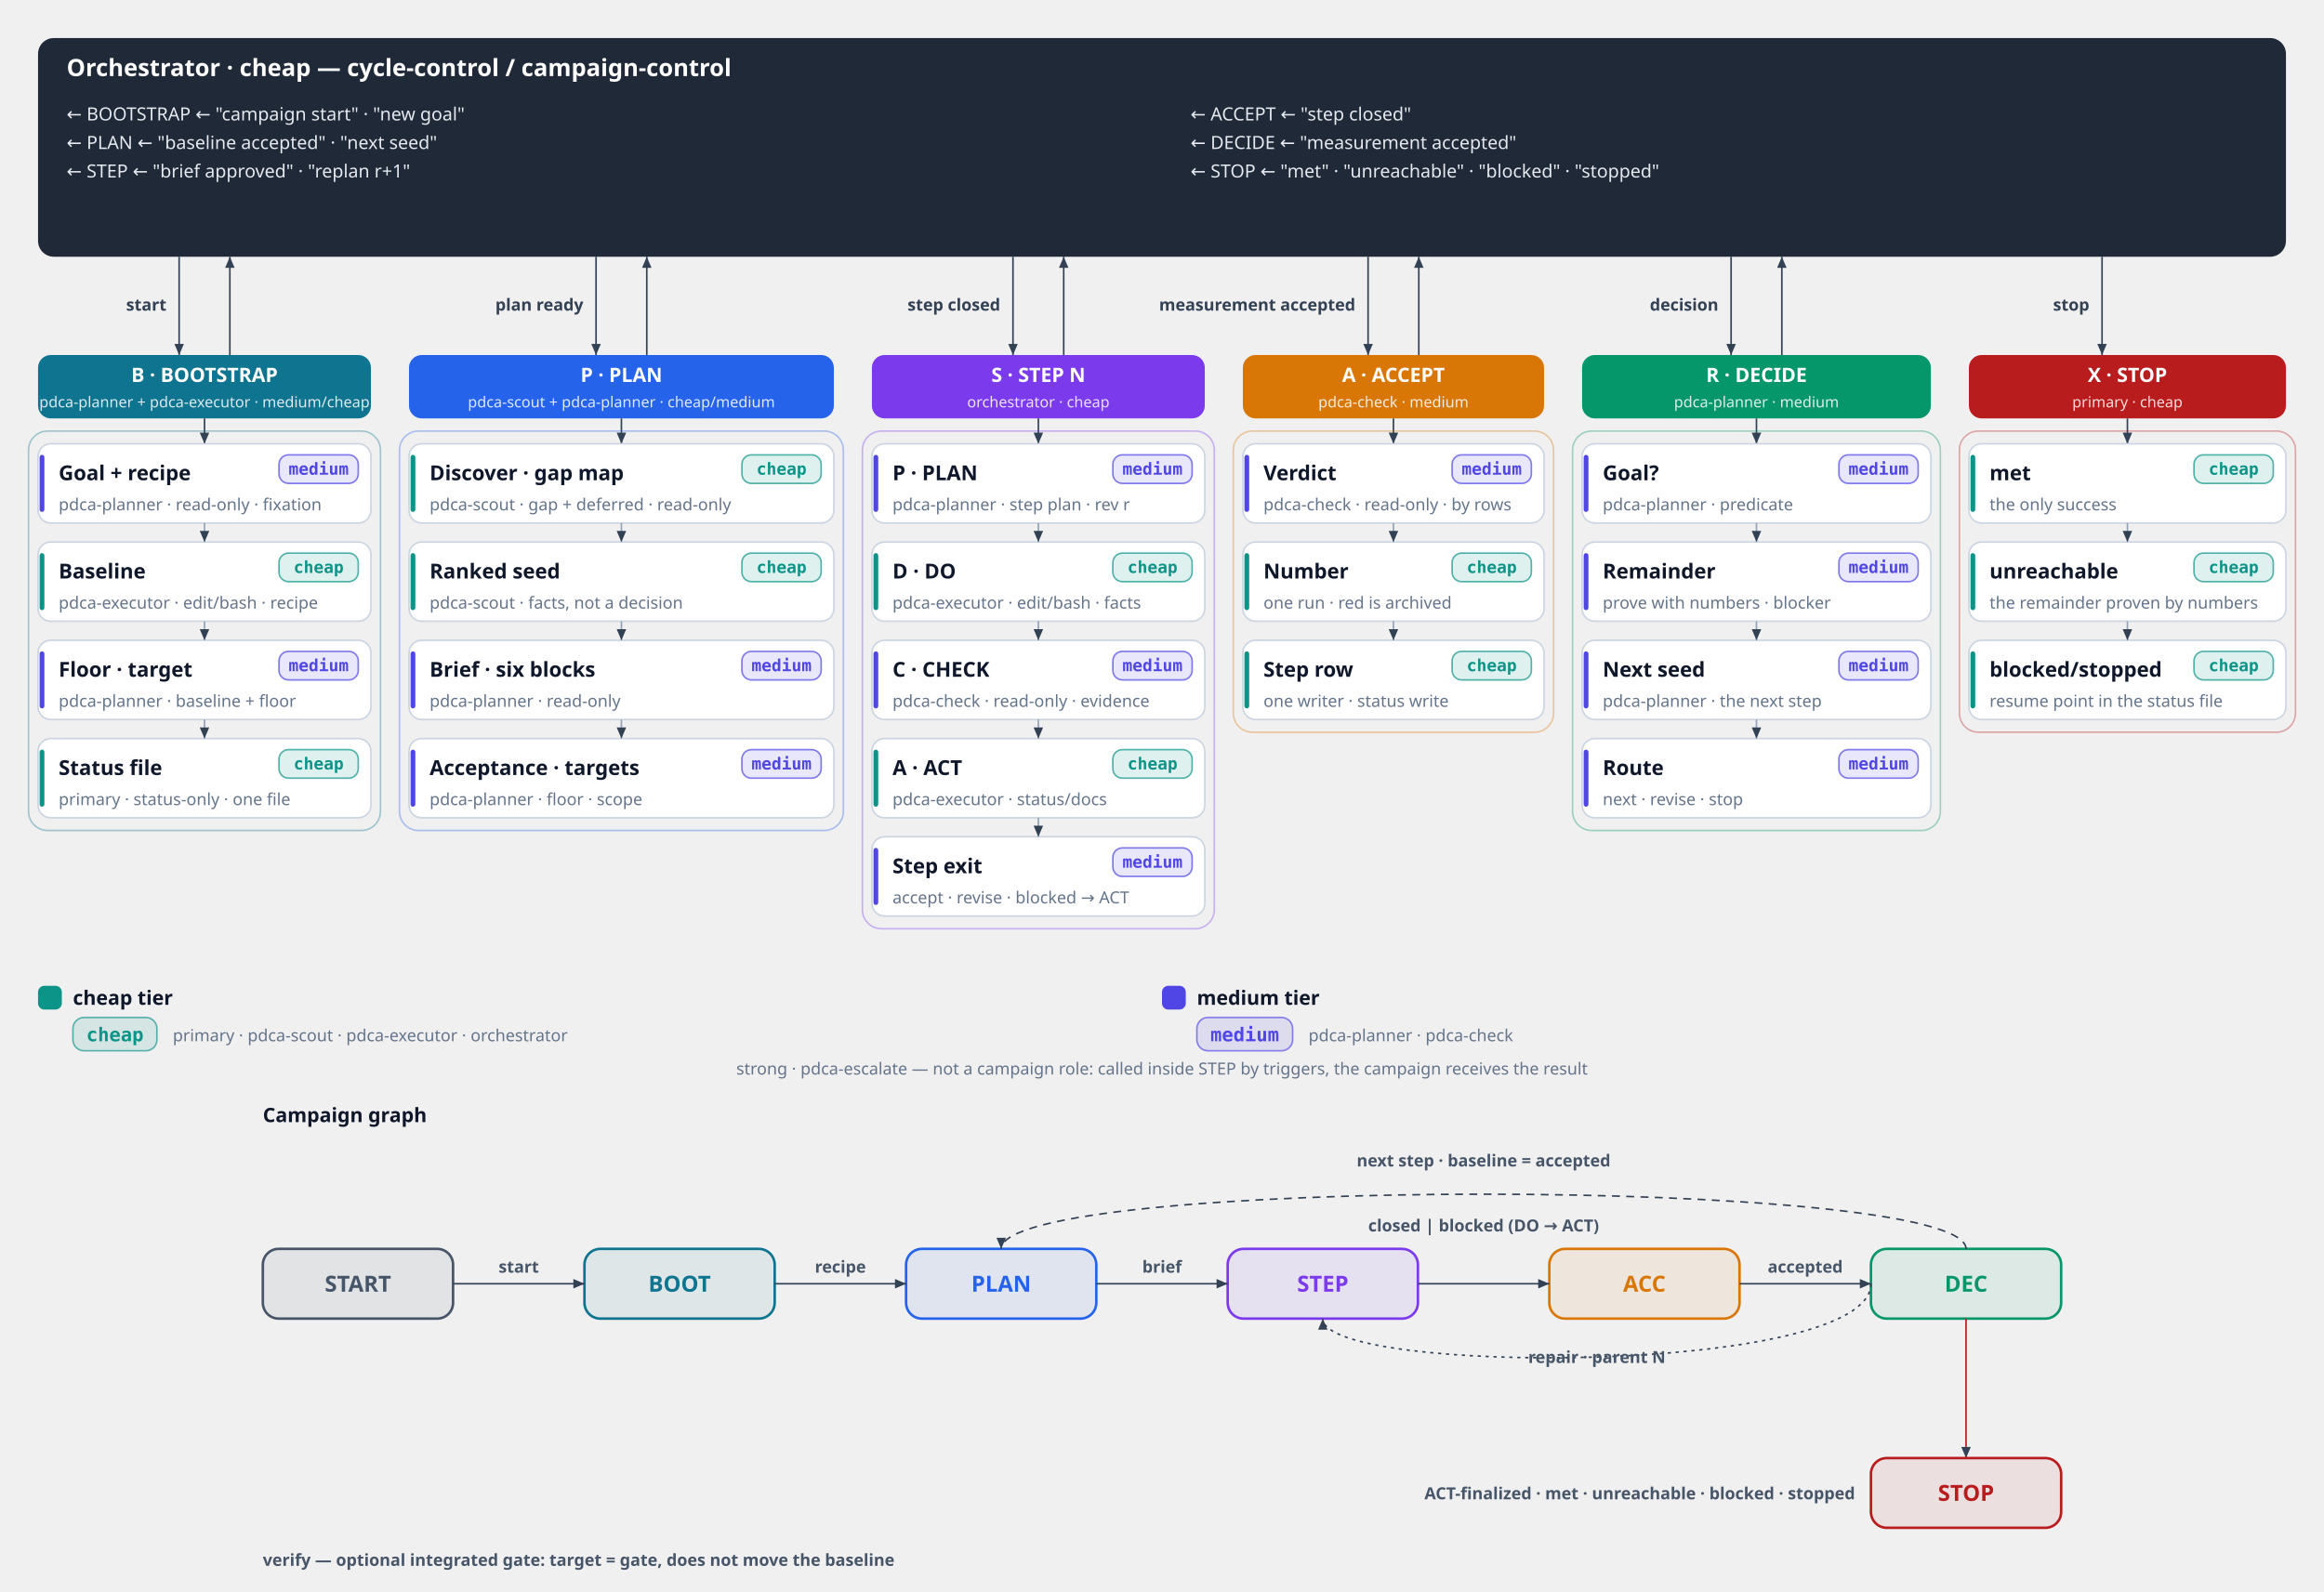
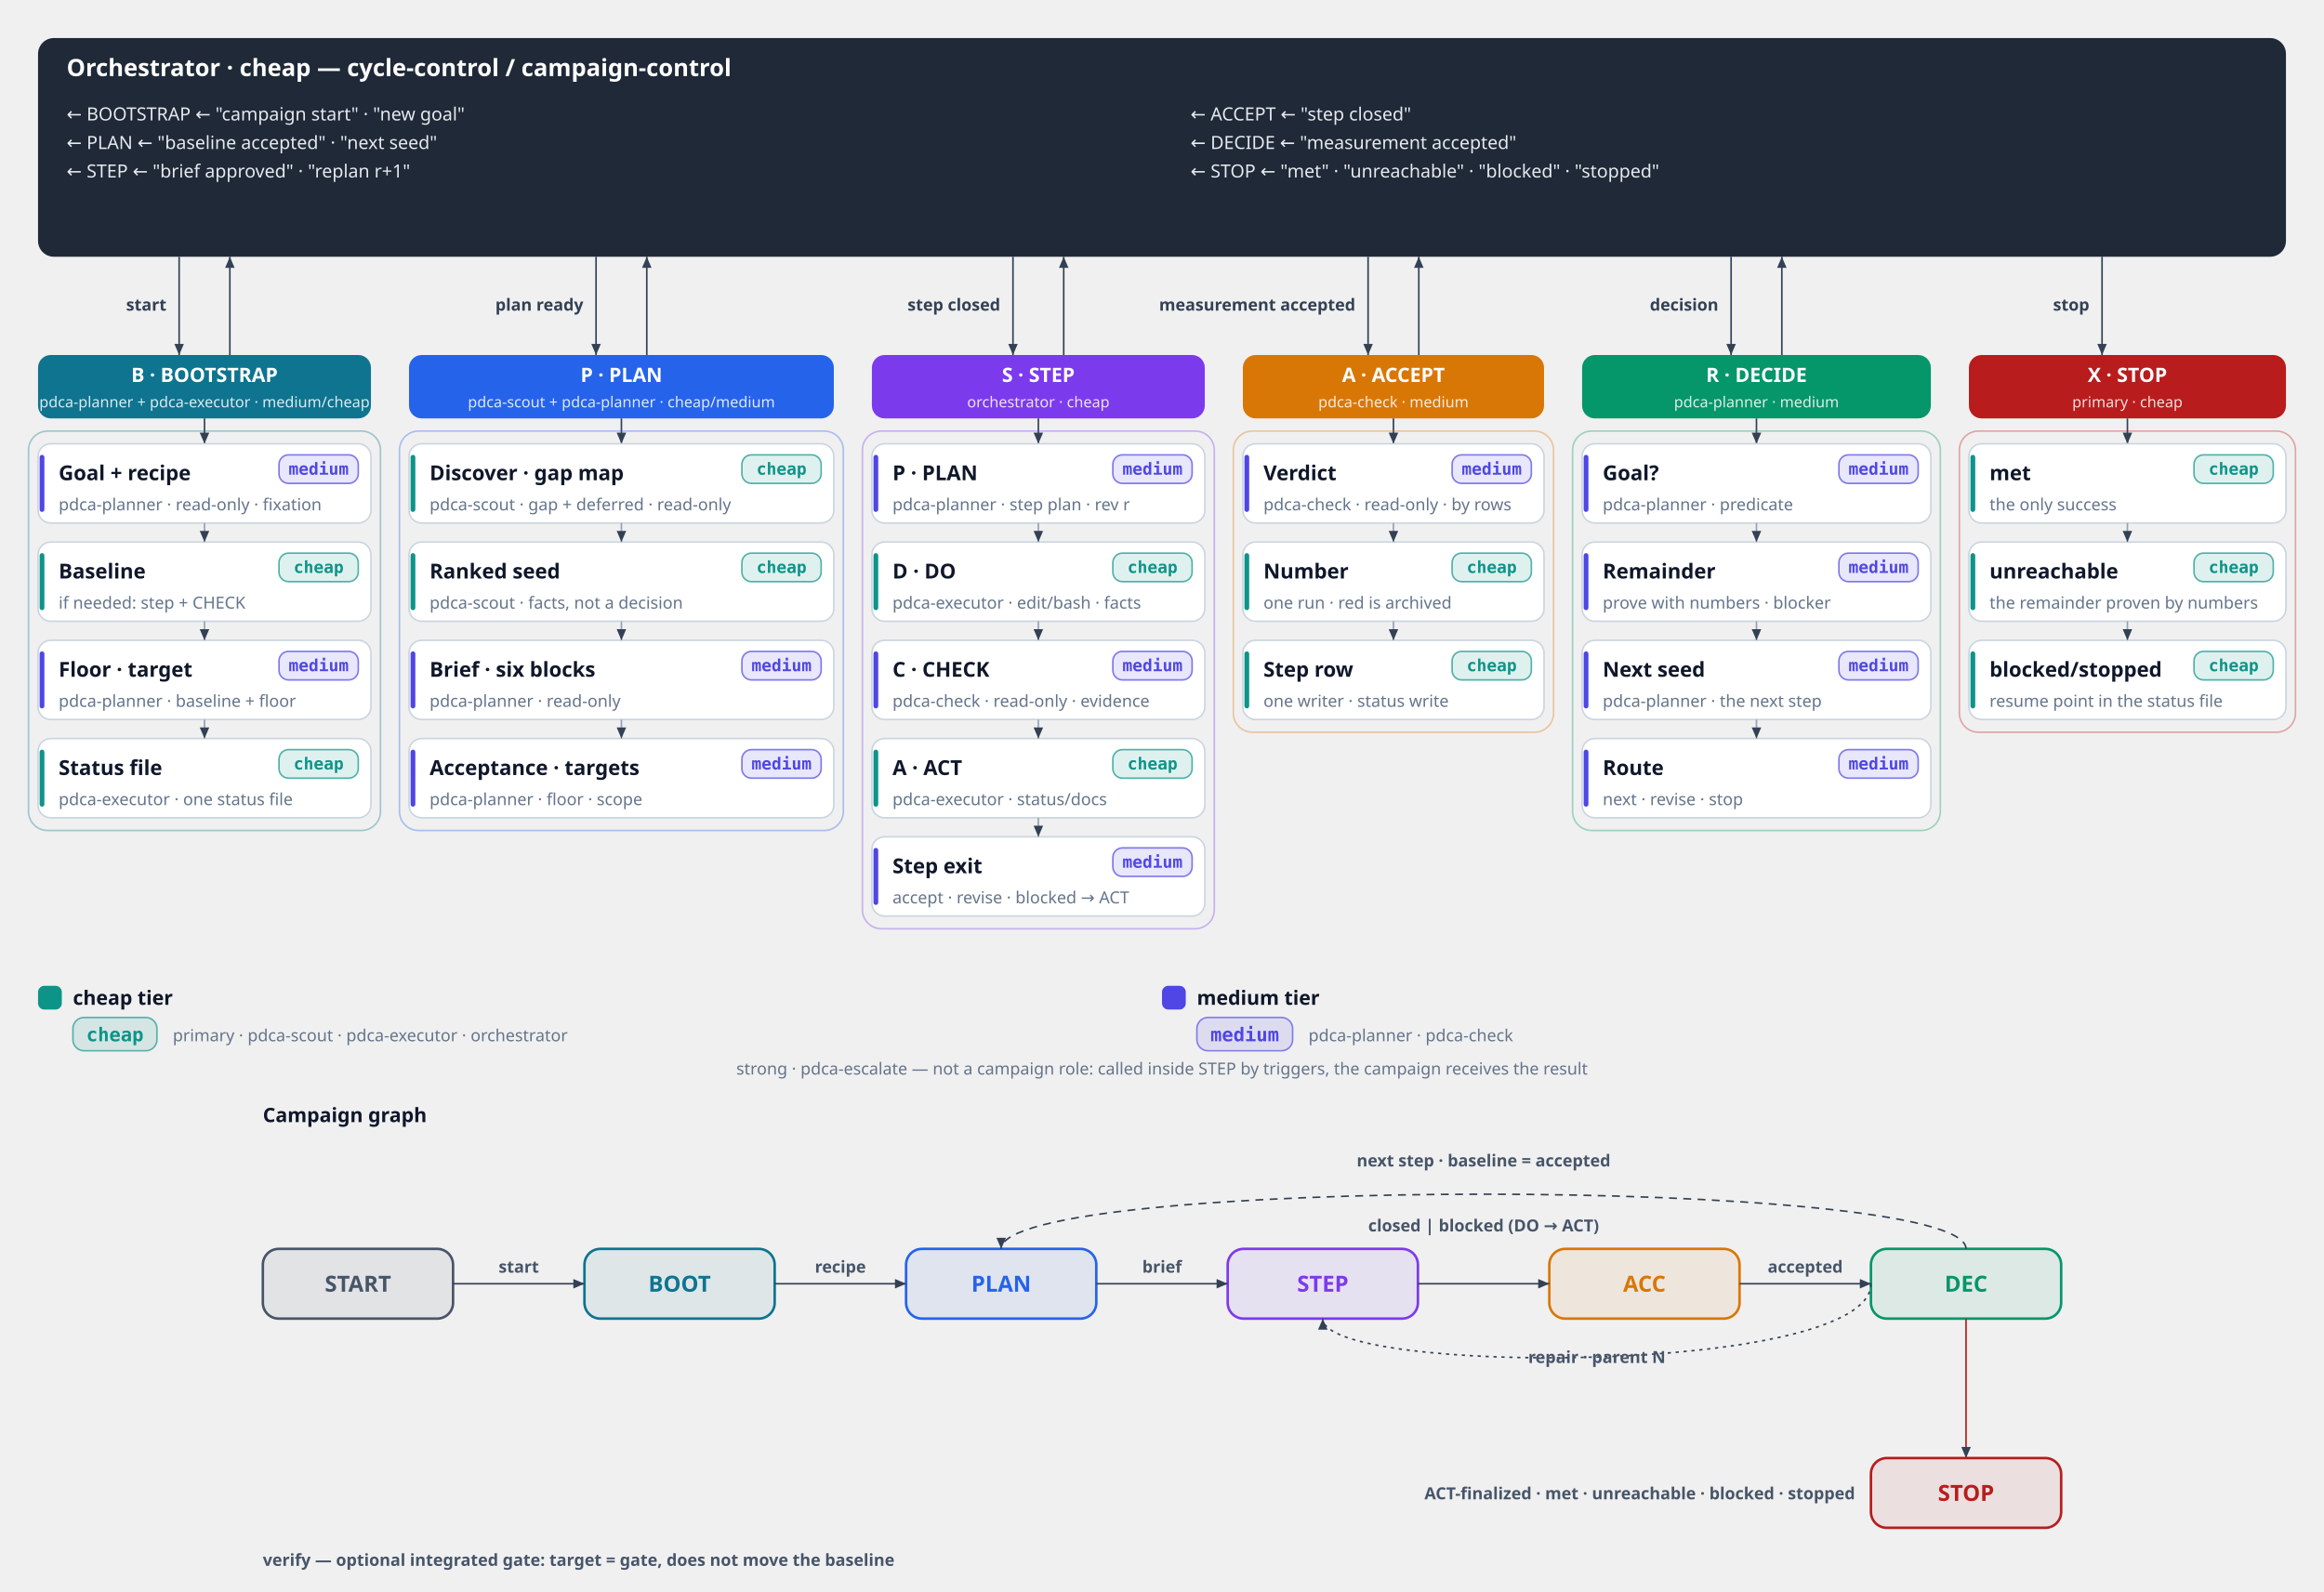
<svg xmlns="http://www.w3.org/2000/svg" viewBox="0 0 1466 1004" width="1466" font-family="Segoe UI, system-ui, sans-serif">
  <defs>
    <marker id="arrow" markerWidth="9" markerHeight="9" refX="7" refY="3" orient="auto">
      <path d="M0,0 L7,3 L0,6 Z" fill="#334155" />
    </marker>
  </defs>
  <style>
.t{font-size:13px;font-weight:600;fill:#0f172a}
.s{font-size:10.5px;fill:#64748b}
.h{font-size:12.5px;font-weight:700;fill:#ffffff}
.ho{font-size:9.5px;fill:#ffffff;fill-opacity:0.85}
.g{font-size:10.5px;font-weight:600}
.band{fill:#1f2937}
.bt{fill:#ffffff;font-size:15px;font-weight:700}
.ol{fill:#e6e9ef;font-size:11.5px}
.lt{font-size:12.5px;font-weight:700;fill:#0f172a}
.ls{font-size:10.5px;fill:#64748b}
.lm{font-family:ui-monospace,Consolas,Menlo,monospace;font-size:12px;font-weight:700}
.bm{font-family:ui-monospace,Consolas,Menlo,monospace;font-size:10.5px;font-weight:700}
.st{font-size:14px;font-weight:700}
</style>
  <rect x="24" y="24" width="1418" height="138" rx="10" class="band" />
  <text x="42" y="48" class="bt">Orchestrator · cheap — cycle-control / campaign-control</text>
  <text x="42" y="76" class="ol">← BOOTSTRAP ← "campaign start" · "new goal"</text>
  <text x="42" y="94" class="ol">← PLAN ← "baseline accepted" · "next seed"</text>
  <text x="42" y="112" class="ol">← STEP ← "brief approved" · "replan r+1"</text>
  <text x="751.0" y="76" class="ol">← ACCEPT ← "step closed"</text>
  <text x="751.0" y="94" class="ol">← DECIDE ← "measurement accepted"</text>
  <text x="751.0" y="112" class="ol">← STOP ← "met" · "unreachable" · "blocked" · "stopped"</text>
  <rect x="24" y="224" width="210" height="40" rx="8" fill="#0e7490" />
  <text x="129.0" y="241" class="h" text-anchor="middle">B · BOOTSTRAP</text>
  <text x="129.0" y="257" class="ho" text-anchor="middle">pdca-planner + pdca-executor · medium/cheap</text>
  <polyline points="129.0,264 129.0,280" fill="none" stroke="#334155" marker-end="url(#arrow)" />
  <rect x="24" y="280" width="210" height="50" rx="8" fill="#ffffff" stroke="#cbd5e1" stroke-width="1" />
  <rect x="25" y="287" width="3" height="36" rx="1.5" fill="#4f46e5" />
  <rect x="176" y="287" width="50" height="18" rx="6" fill="#4f46e5" fill-opacity="0.13" stroke="#4f46e5" stroke-opacity="0.7" />
  <text x="201.0" y="299.5" class="bm" fill="#4f46e5" text-anchor="middle">medium</text>
  <text x="37" y="303" class="t">Goal + recipe</text>
  <text x="37" y="322" class="s">pdca-planner · read-only · fixation</text>
  <rect x="24" y="342" width="210" height="50" rx="8" fill="#ffffff" stroke="#cbd5e1" stroke-width="1" />
  <rect x="25" y="349" width="3" height="36" rx="1.5" fill="#0d9488" />
  <rect x="176" y="349" width="50" height="18" rx="6" fill="#0d9488" fill-opacity="0.13" stroke="#0d9488" stroke-opacity="0.7" />
  <text x="201.0" y="361.5" class="bm" fill="#0d9488" text-anchor="middle">cheap</text>
  <text x="37" y="365" class="t">Baseline</text>
-   <text x="37" y="384" class="s">pdca-executor · edit/bash · recipe</text>
+   <text x="37" y="384" class="s">if needed: step + CHECK</text>
  <polyline points="129.0,330 129.0,342" fill="none" stroke="#94a3b8" marker-end="url(#arrow)" />
  <rect x="24" y="404" width="210" height="50" rx="8" fill="#ffffff" stroke="#cbd5e1" stroke-width="1" />
  <rect x="25" y="411" width="3" height="36" rx="1.5" fill="#4f46e5" />
  <rect x="176" y="411" width="50" height="18" rx="6" fill="#4f46e5" fill-opacity="0.13" stroke="#4f46e5" stroke-opacity="0.7" />
  <text x="201.0" y="423.5" class="bm" fill="#4f46e5" text-anchor="middle">medium</text>
  <text x="37" y="427" class="t">Floor · target</text>
  <text x="37" y="446" class="s">pdca-planner · baseline + floor</text>
  <polyline points="129.0,392 129.0,404" fill="none" stroke="#94a3b8" marker-end="url(#arrow)" />
  <rect x="24" y="466" width="210" height="50" rx="8" fill="#ffffff" stroke="#cbd5e1" stroke-width="1" />
  <rect x="25" y="473" width="3" height="36" rx="1.5" fill="#0d9488" />
  <rect x="176" y="473" width="50" height="18" rx="6" fill="#0d9488" fill-opacity="0.13" stroke="#0d9488" stroke-opacity="0.7" />
  <text x="201.0" y="485.5" class="bm" fill="#0d9488" text-anchor="middle">cheap</text>
  <text x="37" y="489" class="t">Status file</text>
-   <text x="37" y="508" class="s">primary · status-only · one file</text>
+   <text x="37" y="508" class="s">pdca-executor · one status file</text>
  <polyline points="129.0,454 129.0,466" fill="none" stroke="#94a3b8" marker-end="url(#arrow)" />
  <rect x="18" y="272" width="222" height="252" rx="12" fill="none" stroke="#0e7490" stroke-opacity="0.35" stroke-width="1" />
  <rect x="258" y="224" width="268" height="40" rx="8" fill="#2563eb" />
  <text x="392.0" y="241" class="h" text-anchor="middle">P · PLAN</text>
  <text x="392.0" y="257" class="ho" text-anchor="middle">pdca-scout + pdca-planner · cheap/medium</text>
  <polyline points="392.0,264 392.0,280" fill="none" stroke="#334155" marker-end="url(#arrow)" />
  <rect x="258" y="280" width="268" height="50" rx="8" fill="#ffffff" stroke="#cbd5e1" stroke-width="1" />
  <rect x="259" y="287" width="3" height="36" rx="1.5" fill="#0d9488" />
  <rect x="468" y="287" width="50" height="18" rx="6" fill="#0d9488" fill-opacity="0.13" stroke="#0d9488" stroke-opacity="0.7" />
  <text x="493.0" y="299.5" class="bm" fill="#0d9488" text-anchor="middle">cheap</text>
  <text x="271" y="303" class="t">Discover · gap map</text>
  <text x="271" y="322" class="s">pdca-scout · gap + deferred · read-only</text>
  <rect x="258" y="342" width="268" height="50" rx="8" fill="#ffffff" stroke="#cbd5e1" stroke-width="1" />
  <rect x="259" y="349" width="3" height="36" rx="1.5" fill="#0d9488" />
  <rect x="468" y="349" width="50" height="18" rx="6" fill="#0d9488" fill-opacity="0.13" stroke="#0d9488" stroke-opacity="0.7" />
  <text x="493.0" y="361.5" class="bm" fill="#0d9488" text-anchor="middle">cheap</text>
  <text x="271" y="365" class="t">Ranked seed</text>
  <text x="271" y="384" class="s">pdca-scout · facts, not a decision</text>
  <polyline points="392.0,330 392.0,342" fill="none" stroke="#94a3b8" marker-end="url(#arrow)" />
  <rect x="258" y="404" width="268" height="50" rx="8" fill="#ffffff" stroke="#cbd5e1" stroke-width="1" />
  <rect x="259" y="411" width="3" height="36" rx="1.5" fill="#4f46e5" />
  <rect x="468" y="411" width="50" height="18" rx="6" fill="#4f46e5" fill-opacity="0.13" stroke="#4f46e5" stroke-opacity="0.7" />
  <text x="493.0" y="423.5" class="bm" fill="#4f46e5" text-anchor="middle">medium</text>
  <text x="271" y="427" class="t">Brief · six blocks</text>
  <text x="271" y="446" class="s">pdca-planner · read-only</text>
  <polyline points="392.0,392 392.0,404" fill="none" stroke="#94a3b8" marker-end="url(#arrow)" />
  <rect x="258" y="466" width="268" height="50" rx="8" fill="#ffffff" stroke="#cbd5e1" stroke-width="1" />
  <rect x="259" y="473" width="3" height="36" rx="1.5" fill="#4f46e5" />
  <rect x="468" y="473" width="50" height="18" rx="6" fill="#4f46e5" fill-opacity="0.13" stroke="#4f46e5" stroke-opacity="0.7" />
  <text x="493.0" y="485.5" class="bm" fill="#4f46e5" text-anchor="middle">medium</text>
  <text x="271" y="489" class="t">Acceptance · targets</text>
  <text x="271" y="508" class="s">pdca-planner · floor · scope</text>
  <polyline points="392.0,454 392.0,466" fill="none" stroke="#94a3b8" marker-end="url(#arrow)" />
  <rect x="252" y="272" width="280" height="252" rx="12" fill="none" stroke="#2563eb" stroke-opacity="0.35" stroke-width="1" />
  <rect x="550" y="224" width="210" height="40" rx="8" fill="#7c3aed" />
-   <text x="655.0" y="241" class="h" text-anchor="middle">S · STEP N</text>
+   <text x="655.0" y="241" class="h" text-anchor="middle">S · STEP</text>
  <text x="655.0" y="257" class="ho" text-anchor="middle">orchestrator · cheap</text>
  <polyline points="655.0,264 655.0,280" fill="none" stroke="#334155" marker-end="url(#arrow)" />
  <rect x="550" y="280" width="210" height="50" rx="8" fill="#ffffff" stroke="#cbd5e1" stroke-width="1" />
  <rect x="551" y="287" width="3" height="36" rx="1.5" fill="#4f46e5" />
  <rect x="702" y="287" width="50" height="18" rx="6" fill="#4f46e5" fill-opacity="0.13" stroke="#4f46e5" stroke-opacity="0.7" />
  <text x="727.0" y="299.5" class="bm" fill="#4f46e5" text-anchor="middle">medium</text>
  <text x="563" y="303" class="t">P · PLAN</text>
  <text x="563" y="322" class="s">pdca-planner · step plan · rev r</text>
  <rect x="550" y="342" width="210" height="50" rx="8" fill="#ffffff" stroke="#cbd5e1" stroke-width="1" />
  <rect x="551" y="349" width="3" height="36" rx="1.5" fill="#0d9488" />
  <rect x="702" y="349" width="50" height="18" rx="6" fill="#0d9488" fill-opacity="0.13" stroke="#0d9488" stroke-opacity="0.7" />
  <text x="727.0" y="361.5" class="bm" fill="#0d9488" text-anchor="middle">cheap</text>
  <text x="563" y="365" class="t">D · DO</text>
  <text x="563" y="384" class="s">pdca-executor · edit/bash · facts</text>
  <polyline points="655.0,330 655.0,342" fill="none" stroke="#94a3b8" marker-end="url(#arrow)" />
  <rect x="550" y="404" width="210" height="50" rx="8" fill="#ffffff" stroke="#cbd5e1" stroke-width="1" />
  <rect x="551" y="411" width="3" height="36" rx="1.5" fill="#4f46e5" />
  <rect x="702" y="411" width="50" height="18" rx="6" fill="#4f46e5" fill-opacity="0.13" stroke="#4f46e5" stroke-opacity="0.7" />
  <text x="727.0" y="423.5" class="bm" fill="#4f46e5" text-anchor="middle">medium</text>
  <text x="563" y="427" class="t">C · CHECK</text>
  <text x="563" y="446" class="s">pdca-check · read-only · evidence</text>
  <polyline points="655.0,392 655.0,404" fill="none" stroke="#94a3b8" marker-end="url(#arrow)" />
  <rect x="550" y="466" width="210" height="50" rx="8" fill="#ffffff" stroke="#cbd5e1" stroke-width="1" />
  <rect x="551" y="473" width="3" height="36" rx="1.5" fill="#0d9488" />
  <rect x="702" y="473" width="50" height="18" rx="6" fill="#0d9488" fill-opacity="0.13" stroke="#0d9488" stroke-opacity="0.7" />
  <text x="727.0" y="485.5" class="bm" fill="#0d9488" text-anchor="middle">cheap</text>
  <text x="563" y="489" class="t">A · ACT</text>
  <text x="563" y="508" class="s">pdca-executor · status/docs</text>
  <polyline points="655.0,454 655.0,466" fill="none" stroke="#94a3b8" marker-end="url(#arrow)" />
  <rect x="550" y="528" width="210" height="50" rx="8" fill="#ffffff" stroke="#cbd5e1" stroke-width="1" />
  <rect x="551" y="535" width="3" height="36" rx="1.5" fill="#4f46e5" />
  <rect x="702" y="535" width="50" height="18" rx="6" fill="#4f46e5" fill-opacity="0.13" stroke="#4f46e5" stroke-opacity="0.7" />
  <text x="727.0" y="547.5" class="bm" fill="#4f46e5" text-anchor="middle">medium</text>
  <text x="563" y="551" class="t">Step exit</text>
  <text x="563" y="570" class="s">accept · revise · blocked → ACT</text>
  <polyline points="655.0,516 655.0,528" fill="none" stroke="#94a3b8" marker-end="url(#arrow)" />
  <rect x="544" y="272" width="222" height="314" rx="12" fill="none" stroke="#7c3aed" stroke-opacity="0.35" stroke-width="1" />
  <rect x="784" y="224" width="190" height="40" rx="8" fill="#d97706" />
  <text x="879.0" y="241" class="h" text-anchor="middle">A · ACCEPT</text>
  <text x="879.0" y="257" class="ho" text-anchor="middle">pdca-check · medium</text>
  <polyline points="879.0,264 879.0,280" fill="none" stroke="#334155" marker-end="url(#arrow)" />
  <rect x="784" y="280" width="190" height="50" rx="8" fill="#ffffff" stroke="#cbd5e1" stroke-width="1" />
  <rect x="785" y="287" width="3" height="36" rx="1.5" fill="#4f46e5" />
  <rect x="916" y="287" width="50" height="18" rx="6" fill="#4f46e5" fill-opacity="0.13" stroke="#4f46e5" stroke-opacity="0.7" />
  <text x="941.0" y="299.5" class="bm" fill="#4f46e5" text-anchor="middle">medium</text>
  <text x="797" y="303" class="t">Verdict</text>
  <text x="797" y="322" class="s">pdca-check · read-only · by rows</text>
  <rect x="784" y="342" width="190" height="50" rx="8" fill="#ffffff" stroke="#cbd5e1" stroke-width="1" />
  <rect x="785" y="349" width="3" height="36" rx="1.5" fill="#0d9488" />
  <rect x="916" y="349" width="50" height="18" rx="6" fill="#0d9488" fill-opacity="0.13" stroke="#0d9488" stroke-opacity="0.7" />
  <text x="941.0" y="361.5" class="bm" fill="#0d9488" text-anchor="middle">cheap</text>
  <text x="797" y="365" class="t">Number</text>
  <text x="797" y="384" class="s">one run · red is archived</text>
  <polyline points="879.0,330 879.0,342" fill="none" stroke="#94a3b8" marker-end="url(#arrow)" />
  <rect x="784" y="404" width="190" height="50" rx="8" fill="#ffffff" stroke="#cbd5e1" stroke-width="1" />
  <rect x="785" y="411" width="3" height="36" rx="1.5" fill="#0d9488" />
  <rect x="916" y="411" width="50" height="18" rx="6" fill="#0d9488" fill-opacity="0.13" stroke="#0d9488" stroke-opacity="0.7" />
  <text x="941.0" y="423.5" class="bm" fill="#0d9488" text-anchor="middle">cheap</text>
  <text x="797" y="427" class="t">Step row</text>
  <text x="797" y="446" class="s">one writer · status write</text>
  <polyline points="879.0,392 879.0,404" fill="none" stroke="#94a3b8" marker-end="url(#arrow)" />
  <rect x="778" y="272" width="202" height="190" rx="12" fill="none" stroke="#d97706" stroke-opacity="0.35" stroke-width="1" />
  <rect x="998" y="224" width="220" height="40" rx="8" fill="#059669" />
  <text x="1108.0" y="241" class="h" text-anchor="middle">R · DECIDE</text>
  <text x="1108.0" y="257" class="ho" text-anchor="middle">pdca-planner · medium</text>
  <polyline points="1108.0,264 1108.0,280" fill="none" stroke="#334155" marker-end="url(#arrow)" />
  <rect x="998" y="280" width="220" height="50" rx="8" fill="#ffffff" stroke="#cbd5e1" stroke-width="1" />
  <rect x="999" y="287" width="3" height="36" rx="1.5" fill="#4f46e5" />
  <rect x="1160" y="287" width="50" height="18" rx="6" fill="#4f46e5" fill-opacity="0.13" stroke="#4f46e5" stroke-opacity="0.7" />
  <text x="1185.0" y="299.5" class="bm" fill="#4f46e5" text-anchor="middle">medium</text>
  <text x="1011" y="303" class="t">Goal?</text>
  <text x="1011" y="322" class="s">pdca-planner · predicate</text>
  <rect x="998" y="342" width="220" height="50" rx="8" fill="#ffffff" stroke="#cbd5e1" stroke-width="1" />
  <rect x="999" y="349" width="3" height="36" rx="1.5" fill="#4f46e5" />
  <rect x="1160" y="349" width="50" height="18" rx="6" fill="#4f46e5" fill-opacity="0.13" stroke="#4f46e5" stroke-opacity="0.7" />
  <text x="1185.0" y="361.5" class="bm" fill="#4f46e5" text-anchor="middle">medium</text>
  <text x="1011" y="365" class="t">Remainder</text>
  <text x="1011" y="384" class="s">prove with numbers · blocker</text>
  <polyline points="1108.0,330 1108.0,342" fill="none" stroke="#94a3b8" marker-end="url(#arrow)" />
  <rect x="998" y="404" width="220" height="50" rx="8" fill="#ffffff" stroke="#cbd5e1" stroke-width="1" />
  <rect x="999" y="411" width="3" height="36" rx="1.5" fill="#4f46e5" />
  <rect x="1160" y="411" width="50" height="18" rx="6" fill="#4f46e5" fill-opacity="0.13" stroke="#4f46e5" stroke-opacity="0.7" />
  <text x="1185.0" y="423.5" class="bm" fill="#4f46e5" text-anchor="middle">medium</text>
  <text x="1011" y="427" class="t">Next seed</text>
  <text x="1011" y="446" class="s">pdca-planner · the next step</text>
  <polyline points="1108.0,392 1108.0,404" fill="none" stroke="#94a3b8" marker-end="url(#arrow)" />
  <rect x="998" y="466" width="220" height="50" rx="8" fill="#ffffff" stroke="#cbd5e1" stroke-width="1" />
  <rect x="999" y="473" width="3" height="36" rx="1.5" fill="#4f46e5" />
  <rect x="1160" y="473" width="50" height="18" rx="6" fill="#4f46e5" fill-opacity="0.13" stroke="#4f46e5" stroke-opacity="0.7" />
  <text x="1185.0" y="485.5" class="bm" fill="#4f46e5" text-anchor="middle">medium</text>
  <text x="1011" y="489" class="t">Route</text>
  <text x="1011" y="508" class="s">next · revise · stop</text>
  <polyline points="1108.0,454 1108.0,466" fill="none" stroke="#94a3b8" marker-end="url(#arrow)" />
  <rect x="992" y="272" width="232" height="252" rx="12" fill="none" stroke="#059669" stroke-opacity="0.35" stroke-width="1" />
  <rect x="1242" y="224" width="200" height="40" rx="8" fill="#b91c1c" />
  <text x="1342.0" y="241" class="h" text-anchor="middle">X · STOP</text>
  <text x="1342.0" y="257" class="ho" text-anchor="middle">primary · cheap</text>
  <polyline points="1342.0,264 1342.0,280" fill="none" stroke="#334155" marker-end="url(#arrow)" />
  <rect x="1242" y="280" width="200" height="50" rx="8" fill="#ffffff" stroke="#cbd5e1" stroke-width="1" />
  <rect x="1243" y="287" width="3" height="36" rx="1.5" fill="#0d9488" />
  <rect x="1384" y="287" width="50" height="18" rx="6" fill="#0d9488" fill-opacity="0.13" stroke="#0d9488" stroke-opacity="0.7" />
  <text x="1409.0" y="299.5" class="bm" fill="#0d9488" text-anchor="middle">cheap</text>
  <text x="1255" y="303" class="t">met</text>
  <text x="1255" y="322" class="s">the only success</text>
  <rect x="1242" y="342" width="200" height="50" rx="8" fill="#ffffff" stroke="#cbd5e1" stroke-width="1" />
  <rect x="1243" y="349" width="3" height="36" rx="1.5" fill="#0d9488" />
  <rect x="1384" y="349" width="50" height="18" rx="6" fill="#0d9488" fill-opacity="0.13" stroke="#0d9488" stroke-opacity="0.7" />
  <text x="1409.0" y="361.5" class="bm" fill="#0d9488" text-anchor="middle">cheap</text>
  <text x="1255" y="365" class="t">unreachable</text>
  <text x="1255" y="384" class="s">the remainder proven by numbers</text>
  <polyline points="1342.0,330 1342.0,342" fill="none" stroke="#94a3b8" marker-end="url(#arrow)" />
  <rect x="1242" y="404" width="200" height="50" rx="8" fill="#ffffff" stroke="#cbd5e1" stroke-width="1" />
  <rect x="1243" y="411" width="3" height="36" rx="1.5" fill="#0d9488" />
  <rect x="1384" y="411" width="50" height="18" rx="6" fill="#0d9488" fill-opacity="0.13" stroke="#0d9488" stroke-opacity="0.7" />
  <text x="1409.0" y="423.5" class="bm" fill="#0d9488" text-anchor="middle">cheap</text>
  <text x="1255" y="427" class="t">blocked/stopped</text>
  <text x="1255" y="446" class="s">resume point in the status file</text>
  <polyline points="1342.0,392 1342.0,404" fill="none" stroke="#94a3b8" marker-end="url(#arrow)" />
  <rect x="1236" y="272" width="212" height="190" rx="12" fill="none" stroke="#b91c1c" stroke-opacity="0.35" stroke-width="1" />
  <polyline points="113.0,162 113.0,224" fill="none" stroke="#334155" data-edge-id="dispatch_b" marker-end="url(#arrow)" />
  <text x="105.0" y="196.0" class="g" fill="#334155" text-anchor="end">start</text>
  <polyline points="145.0,224 145.0,162" fill="none" stroke="#334155" data-edge-id="return_b" marker-end="url(#arrow)" />
  <polyline points="376.0,162 376.0,224" fill="none" stroke="#334155" data-edge-id="dispatch_p" marker-end="url(#arrow)" />
  <text x="368.0" y="196.0" class="g" fill="#334155" text-anchor="end">plan ready</text>
  <polyline points="408.0,224 408.0,162" fill="none" stroke="#334155" data-edge-id="return_p" marker-end="url(#arrow)" />
  <polyline points="639.0,162 639.0,224" fill="none" stroke="#334155" data-edge-id="dispatch_s" marker-end="url(#arrow)" />
  <text x="631.0" y="196.0" class="g" fill="#334155" text-anchor="end">step closed</text>
  <polyline points="671.0,224 671.0,162" fill="none" stroke="#334155" data-edge-id="return_s" marker-end="url(#arrow)" />
  <polyline points="863.0,162 863.0,224" fill="none" stroke="#334155" data-edge-id="dispatch_a" marker-end="url(#arrow)" />
  <text x="855.0" y="196.0" class="g" fill="#334155" text-anchor="end">measurement accepted</text>
  <polyline points="895.0,224 895.0,162" fill="none" stroke="#334155" data-edge-id="return_a" marker-end="url(#arrow)" />
  <polyline points="1092.0,162 1092.0,224" fill="none" stroke="#334155" data-edge-id="dispatch_r" marker-end="url(#arrow)" />
  <text x="1084.0" y="196.0" class="g" fill="#334155" text-anchor="end">decision</text>
  <polyline points="1124.0,224 1124.0,162" fill="none" stroke="#334155" data-edge-id="return_r" marker-end="url(#arrow)" />
  <polyline points="1326.0,162 1326.0,224" fill="none" stroke="#334155" data-edge-id="dispatch_x" marker-end="url(#arrow)" />
  <text x="1318.0" y="196.0" class="g" fill="#334155" text-anchor="end">stop</text>
  <rect x="24.0" y="622" width="15" height="15" rx="4" fill="#0d9488" />
  <text x="46.0" y="634" class="lt">cheap tier</text>
  <rect x="46.0" y="642" width="53.0" height="21" rx="7" fill="#0d9488" fill-opacity="0.12" stroke="#0d9488" stroke-opacity="0.65" />
  <text x="72.5" y="657" class="lm" fill="#0d9488" text-anchor="middle">cheap</text>
  <text x="109.0" y="657" class="ls">primary · pdca-scout · pdca-executor · orchestrator</text>
  <rect x="733.0" y="622" width="15" height="15" rx="4" fill="#4f46e5" />
  <text x="755.0" y="634" class="lt">medium tier</text>
  <rect x="755.0" y="642" width="60.4" height="21" rx="7" fill="#4f46e5" fill-opacity="0.12" stroke="#4f46e5" stroke-opacity="0.65" />
  <text x="785.2" y="657" class="lm" fill="#4f46e5" text-anchor="middle">medium</text>
  <text x="825.4" y="657" class="ls">pdca-planner · pdca-check</text>
  <text x="733.0" y="678" class="ls" text-anchor="middle">strong · pdca-escalate — not a campaign role: called inside STEP by triggers, the campaign receives the result</text>
  <text x="165.8" y="708" class="lt">Campaign graph</text>
  <rect x="165.8" y="788" width="120" height="44" rx="10" fill="#475569" fill-opacity="0.08" stroke="#475569" stroke-width="1.6" data-node-id="START" />
  <text x="225.8" y="815.0" class="st" fill="#475569" text-anchor="middle">START</text>
  <rect x="368.68" y="788" width="120" height="44" rx="10" fill="#0e7490" fill-opacity="0.08" stroke="#0e7490" stroke-width="1.6" data-node-id="BOOT" />
  <text x="428.68" y="815.0" class="st" fill="#0e7490" text-anchor="middle">BOOT</text>
  <rect x="571.56" y="788" width="120" height="44" rx="10" fill="#2563eb" fill-opacity="0.08" stroke="#2563eb" stroke-width="1.6" data-node-id="PLAN" />
  <text x="631.56" y="815.0" class="st" fill="#2563eb" text-anchor="middle">PLAN</text>
  <rect x="774.44" y="788" width="120" height="44" rx="10" fill="#7c3aed" fill-opacity="0.08" stroke="#7c3aed" stroke-width="1.6" data-node-id="STEP" />
  <text x="834.44" y="815.0" class="st" fill="#7c3aed" text-anchor="middle">STEP</text>
  <rect x="977.32" y="788" width="120" height="44" rx="10" fill="#d97706" fill-opacity="0.08" stroke="#d97706" stroke-width="1.6" data-node-id="ACC" />
  <text x="1037.32" y="815.0" class="st" fill="#d97706" text-anchor="middle">ACC</text>
  <rect x="1180.2" y="788" width="120" height="44" rx="10" fill="#059669" fill-opacity="0.08" stroke="#059669" stroke-width="1.6" data-node-id="DEC" />
  <text x="1240.2" y="815.0" class="st" fill="#059669" text-anchor="middle">DEC</text>
  <polyline points="285.8,810.0 368.68,810.0" fill="none" stroke="#334155" data-edge-id="start_boot" marker-end="url(#arrow)" />
  <text x="327.24" y="803.0" class="g" fill="#475569" text-anchor="middle">start</text>
  <polyline points="488.68,810.0 571.56,810.0" fill="none" stroke="#334155" data-edge-id="boot_plan" marker-end="url(#arrow)" />
  <text x="530.12" y="803.0" class="g" fill="#475569" text-anchor="middle">recipe</text>
  <polyline points="691.56,810.0 774.44,810.0" fill="none" stroke="#334155" data-edge-id="plan_step" marker-end="url(#arrow)" />
  <text x="733.0" y="803.0" class="g" fill="#475569" text-anchor="middle">brief</text>
  <polyline points="894.44,810.0 977.32,810.0" fill="none" stroke="#334155" data-edge-id="step_acc" marker-end="url(#arrow)" />
  <text x="935.88" y="777" class="g" fill="#475569" text-anchor="middle">closed | blocked (DO → ACT)</text>
  <polyline points="1097.32,810.0 1180.2,810.0" fill="none" stroke="#334155" data-edge-id="acc_dec" marker-end="url(#arrow)" />
  <text x="1138.76" y="803.0" class="g" fill="#475569" text-anchor="middle">accepted</text>
  <path d="M1240.2,788 C1240.2,742 631.56,742 631.56,788" fill="none" stroke="#334155" stroke-dasharray="5 4" marker-end="url(#arrow)" data-edge-id="decide_plan" />
  <text x="935.88" y="736" class="g" fill="#475569" text-anchor="middle">next step · baseline = accepted</text>
  <path d="M1180.2,810.0 C1180.2,868 834.44,868 834.44,832" fill="none" stroke="#334155" stroke-dasharray="2 3" marker-end="url(#arrow)" data-edge-id="decide_step" />
  <text x="1007.32" y="860" class="g" fill="#475569" text-anchor="middle">repair · parent N</text>
  <polyline points="1240.2,832 1240.2,920" fill="none" stroke="#b91c1c" data-edge-id="decide_stop" marker-end="url(#arrow)" />
  <rect x="1180.2" y="920" width="120" height="44" rx="10" fill="#b91c1c" fill-opacity="0.08" stroke="#b91c1c" stroke-width="1.6" data-node-id="STOP" />
  <text x="1240.2" y="947.0" class="st" fill="#b91c1c" text-anchor="middle">STOP</text>
  <text x="1170.2" y="946.0" class="g" fill="#475569" text-anchor="end">ACT-finalized · met · unreachable · blocked · stopped</text>
  <text x="165.8" y="988" class="g" fill="#475569" text-anchor="start">verify — optional integrated gate: target = gate, does not move the baseline</text>
</svg>
